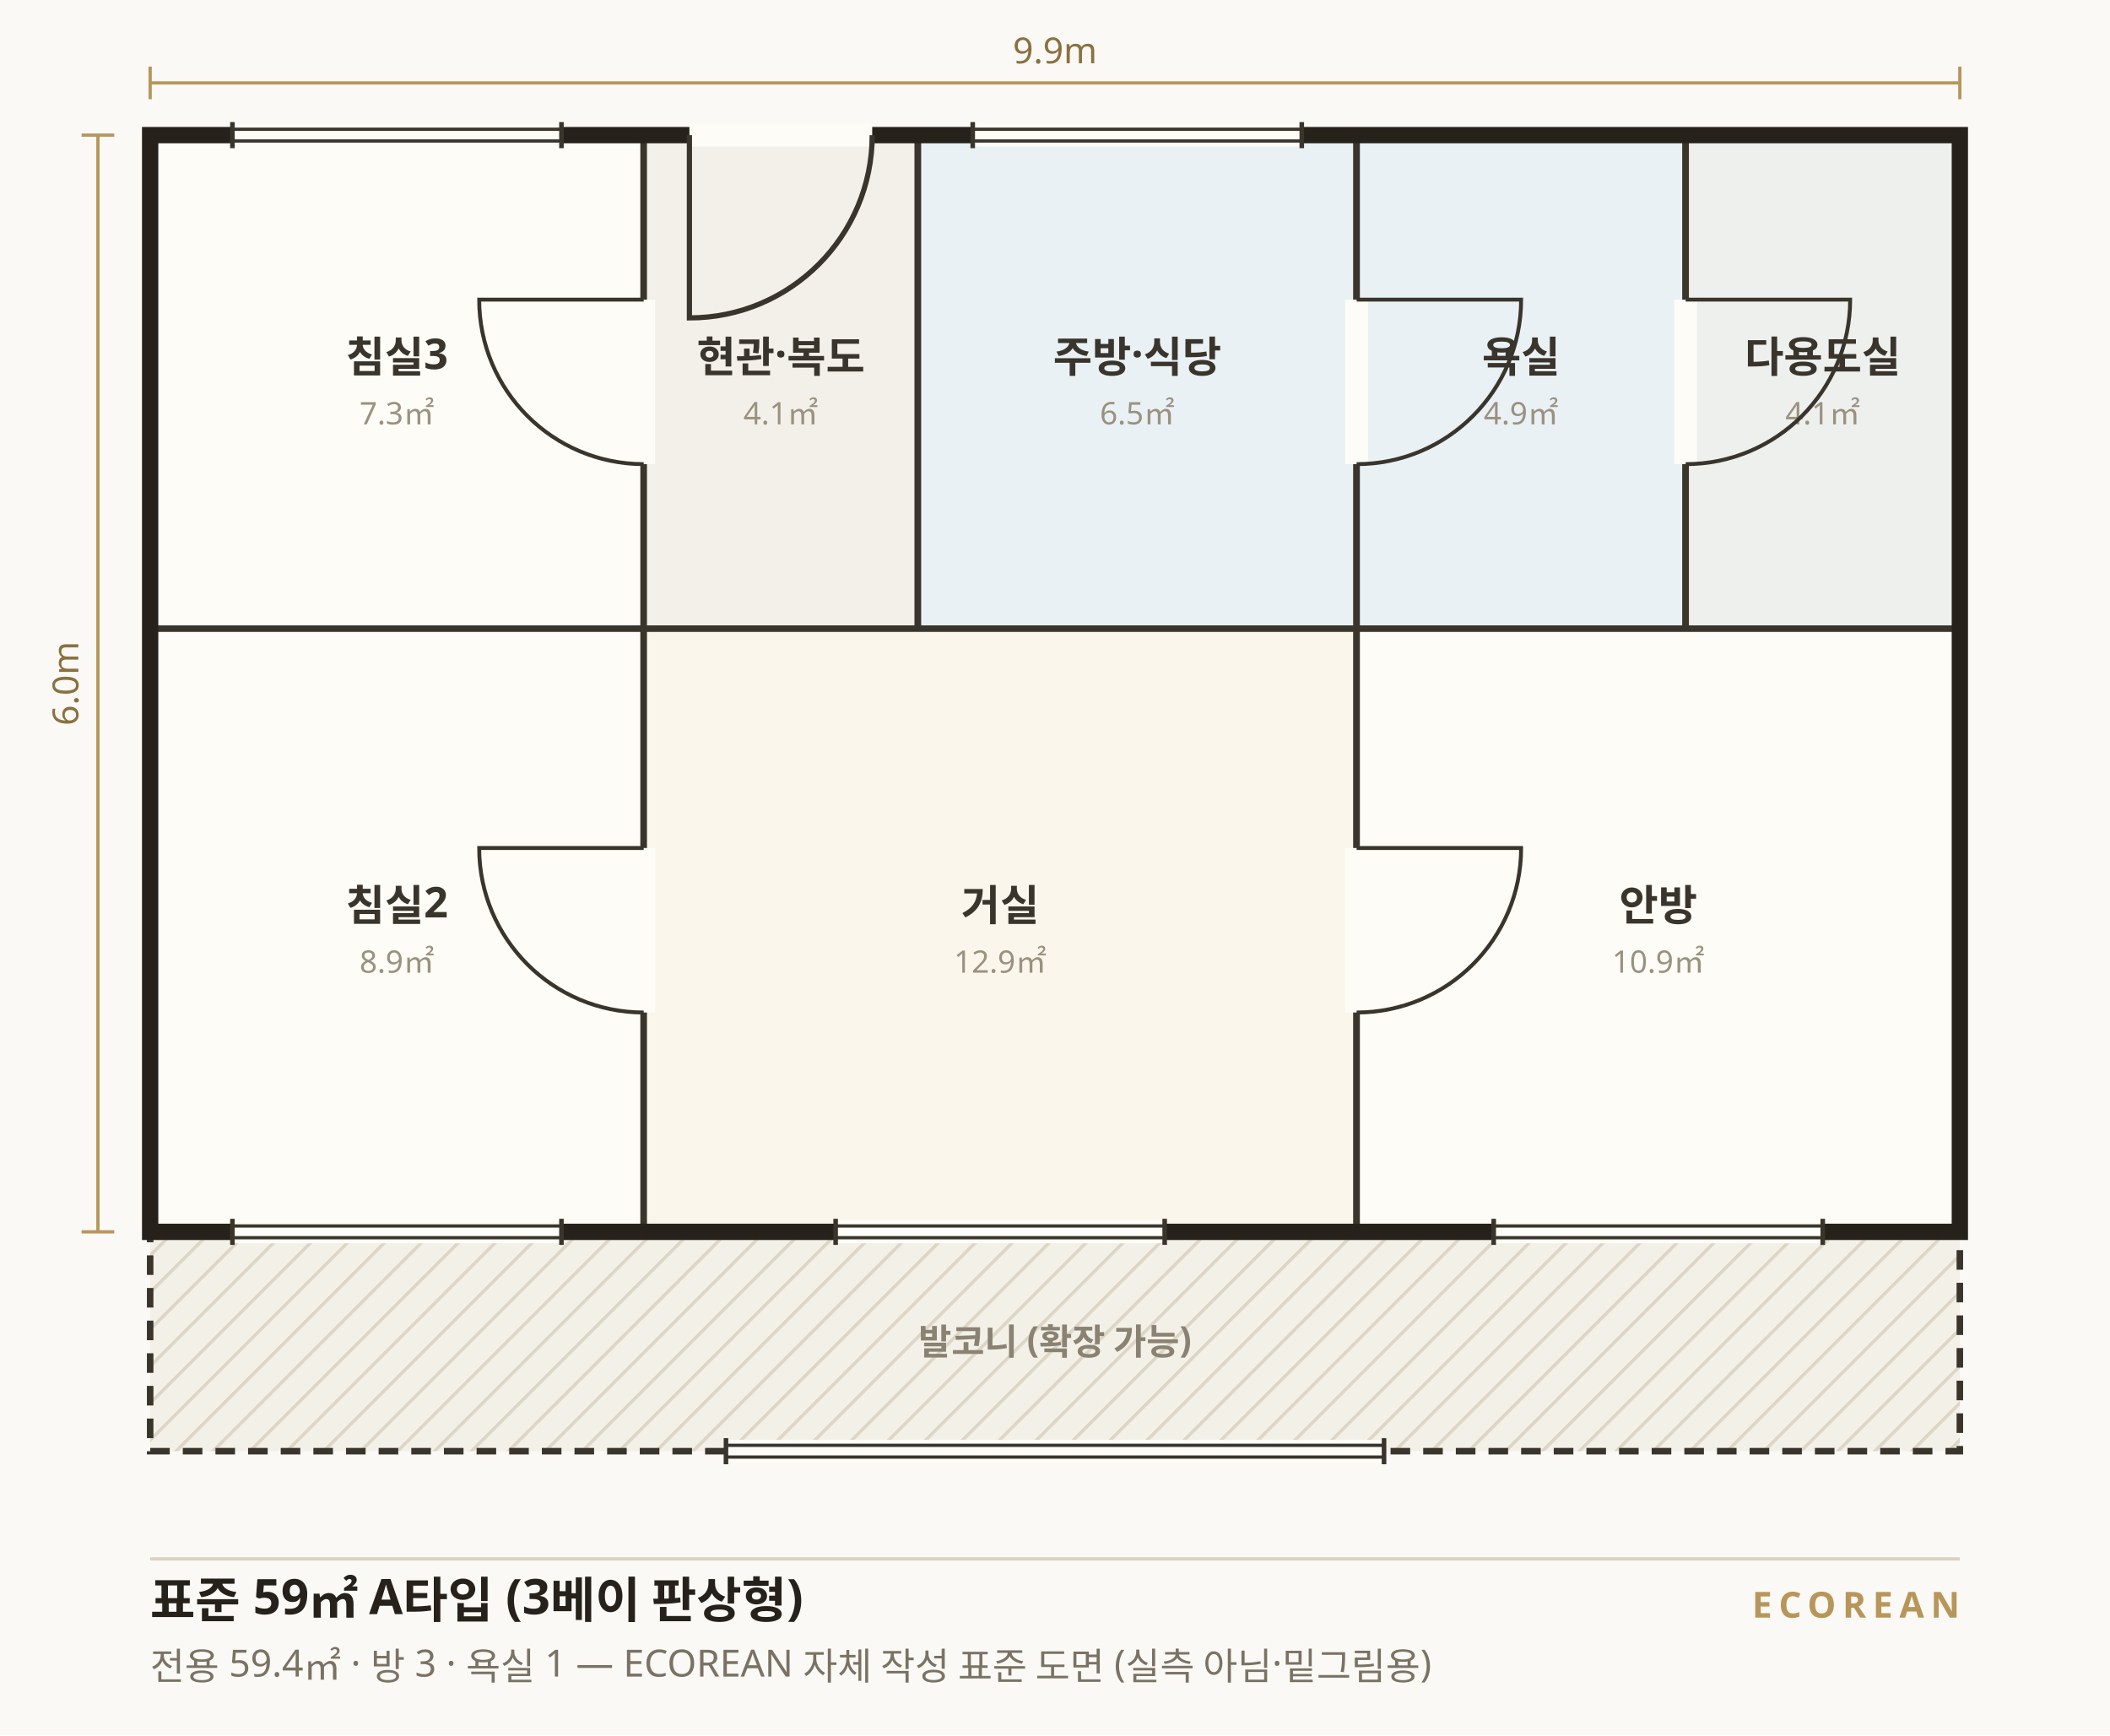
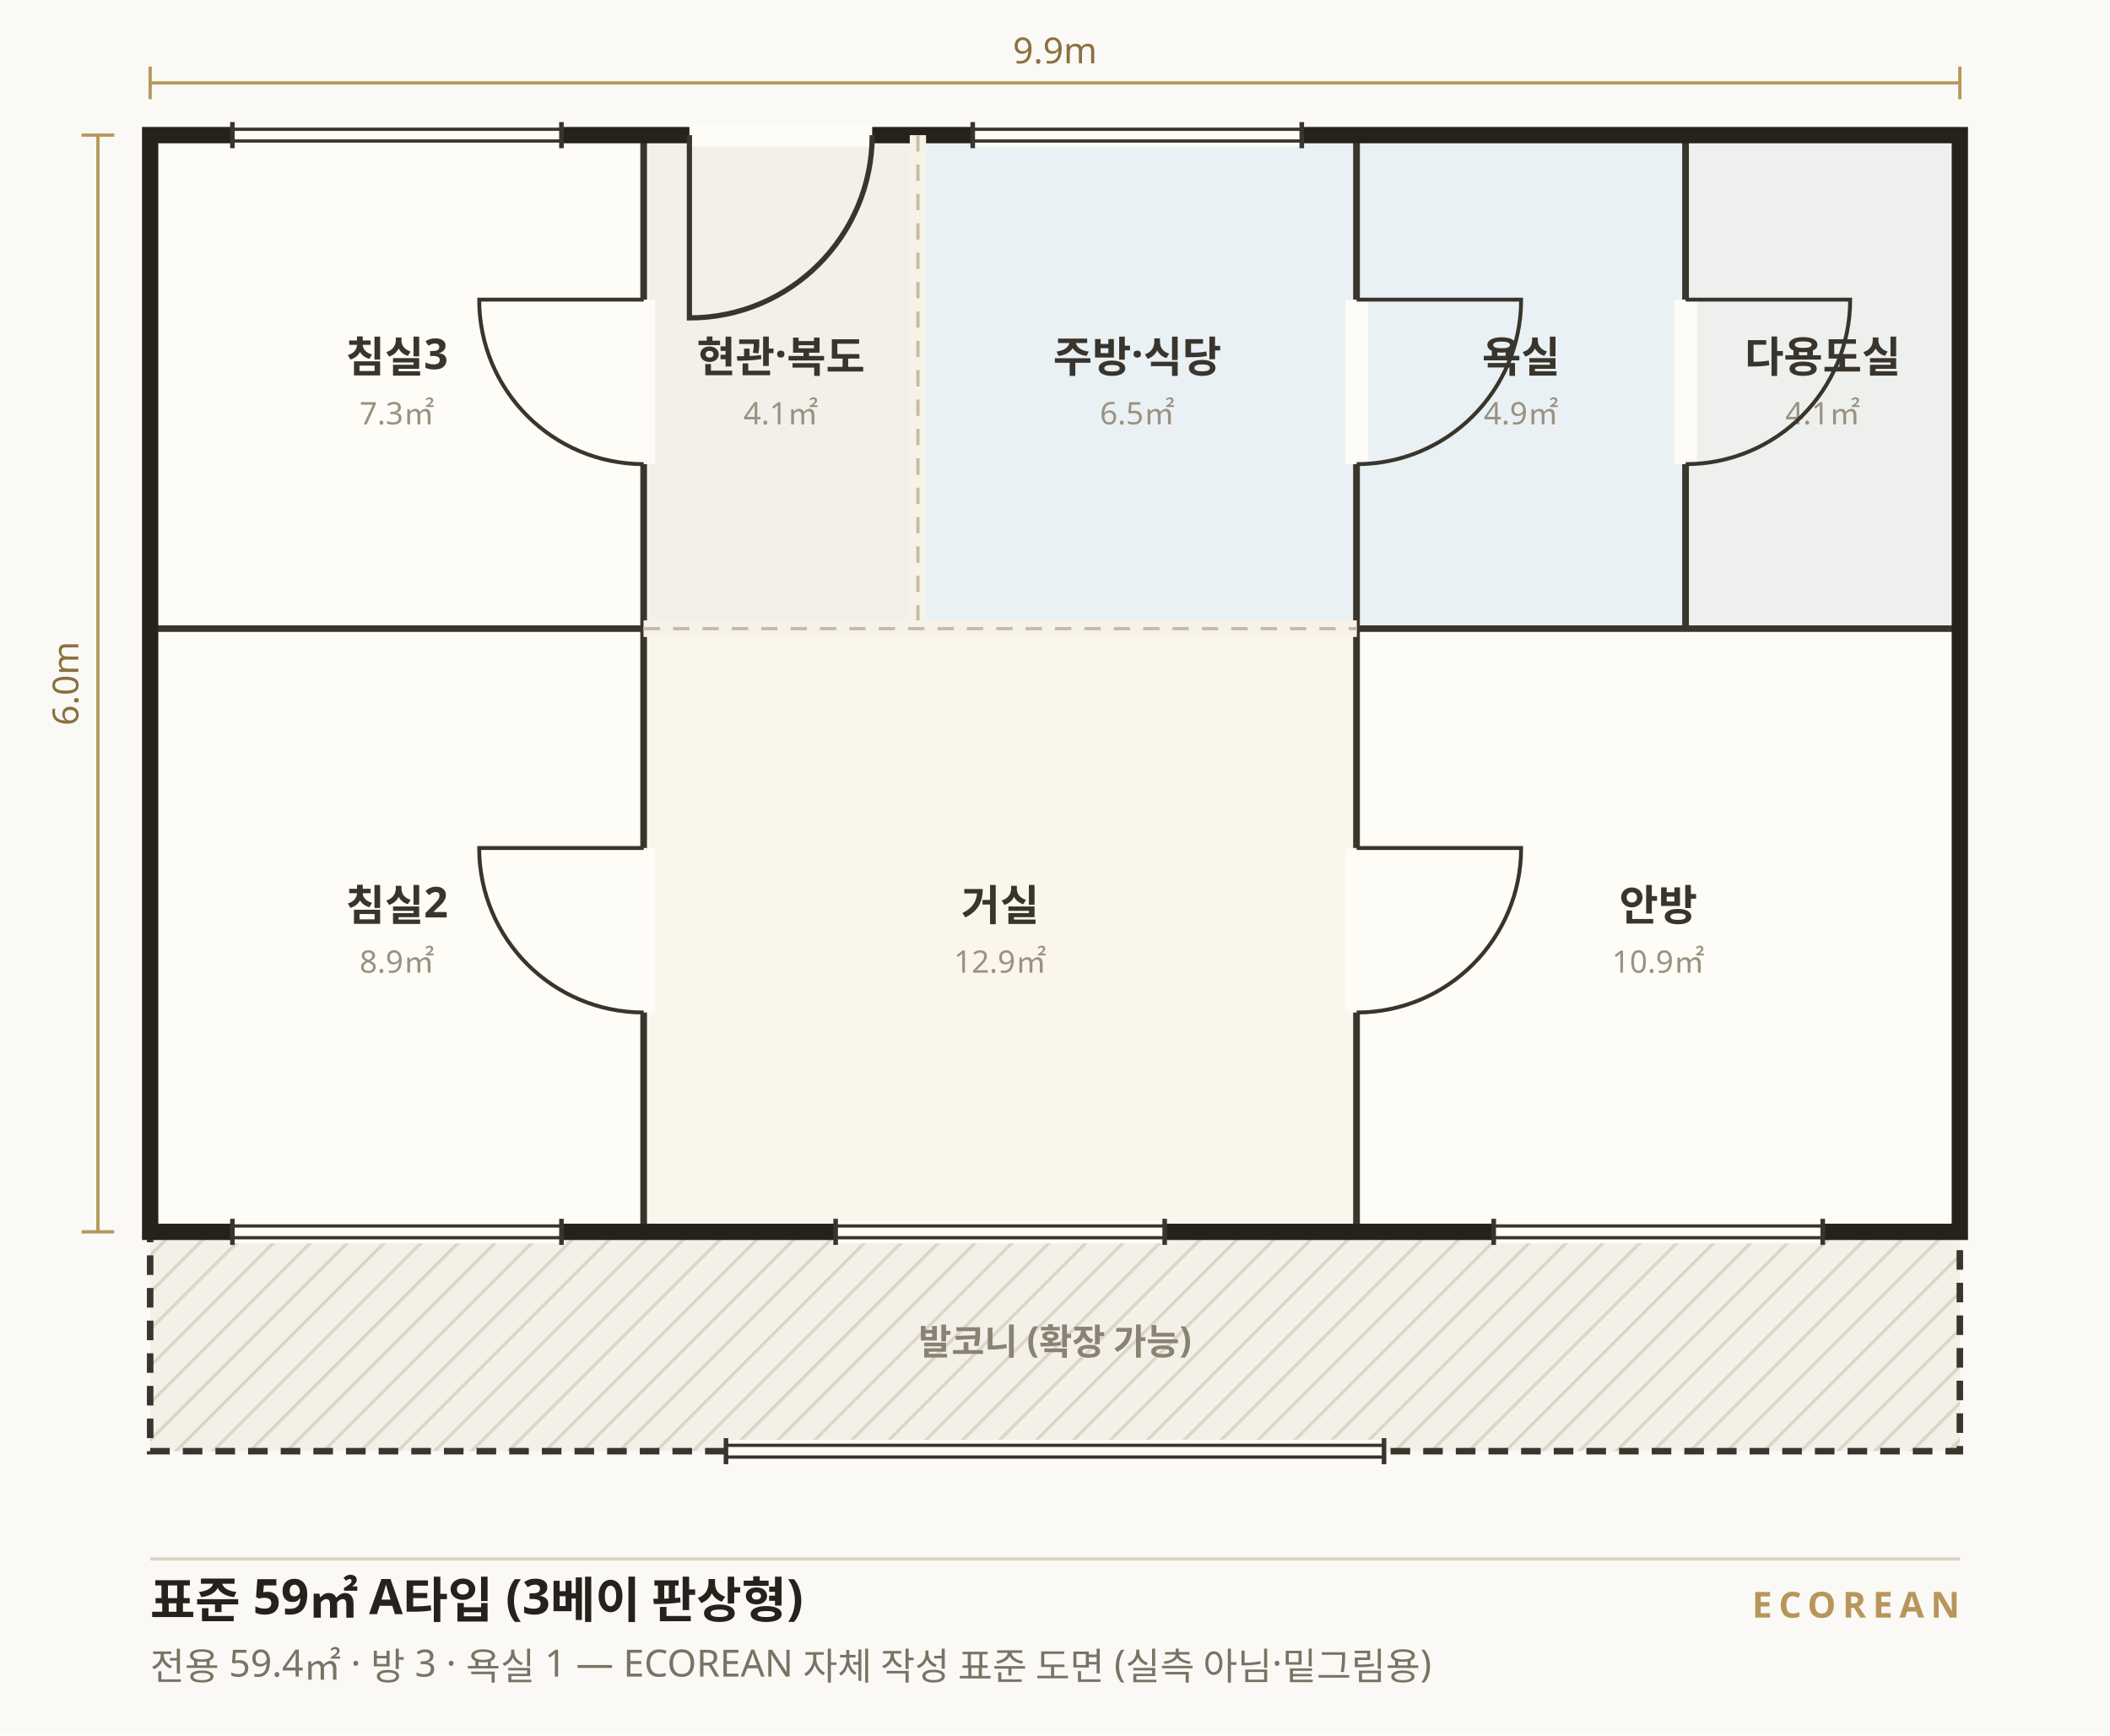
<svg xmlns="http://www.w3.org/2000/svg" width="646.4" height="531.6" viewBox="0 0 646.4 531.6" font-family="'Malgun Gothic','Apple SD Gothic Neo',sans-serif">
  <defs>
    <pattern id="hatch" width="8" height="8" patternTransform="rotate(45)" patternUnits="userSpaceOnUse">
      <rect width="8" height="8" fill="#f3f0e8" />
      <line x1="0" y1="0" x2="0" y2="8" stroke="#ddd6c6" stroke-width="2" />
    </pattern>
  </defs>
  <rect width="646.4" height="531.6" fill="#faf9f6" />
  <rect x="46" y="41.4" width="151.2" height="151.2" fill="#fdfcf6" stroke="#3a352c" stroke-width="2" />
  <text x="121.6" y="114" font-size="13" text-anchor="middle" fill="#3a352c" font-weight="700">침실3</text>
  <text x="121.6" y="130" font-size="9.5" text-anchor="middle" fill="#9a917f">7.3㎡</text>
  <rect x="197.2" y="41.4" width="84" height="151.2" fill="#f3f0ea" stroke="#3a352c" stroke-width="2" />
  <text x="239.2" y="114" font-size="13" text-anchor="middle" fill="#3a352c" font-weight="700">현관·복도</text>
  <text x="239.2" y="130" font-size="9.5" text-anchor="middle" fill="#9a917f">4.1㎡</text>
  <rect x="281.2" y="41.4" width="134.4" height="151.2" fill="#e9f1f5" stroke="#3a352c" stroke-width="2" />
  <text x="348.4" y="114" font-size="13" text-anchor="middle" fill="#3a352c" font-weight="700">주방·식당</text>
  <text x="348.4" y="130" font-size="9.5" text-anchor="middle" fill="#9a917f">6.5㎡</text>
  <rect x="415.6" y="41.4" width="100.8" height="151.2" fill="#e9f1f5" stroke="#3a352c" stroke-width="2" />
  <text x="466" y="114" font-size="13" text-anchor="middle" fill="#3a352c" font-weight="700">욕실</text>
  <text x="466" y="130" font-size="9.5" text-anchor="middle" fill="#9a917f">4.9㎡</text>
  <rect x="516.4" y="41.4" width="84" height="151.2" fill="#eef0ee" stroke="#3a352c" stroke-width="2" />
  <text x="558.4" y="114" font-size="13" text-anchor="middle" fill="#3a352c" font-weight="700">다용도실</text>
  <text x="558.4" y="130" font-size="9.5" text-anchor="middle" fill="#9a917f">4.1㎡</text>
  <rect x="46" y="192.6" width="151.2" height="184.8" fill="#fdfcf6" stroke="#3a352c" stroke-width="2" />
  <text x="121.6" y="282" font-size="13" text-anchor="middle" fill="#3a352c" font-weight="700">침실2</text>
  <text x="121.6" y="298" font-size="9.5" text-anchor="middle" fill="#9a917f">8.9㎡</text>
  <rect x="197.2" y="192.6" width="218.4" height="184.8" fill="#fbf6ec" stroke="#3a352c" stroke-width="2" />
  <text x="306.4" y="282" font-size="13" text-anchor="middle" fill="#3a352c" font-weight="700">거실</text>
  <text x="306.4" y="298" font-size="9.5" text-anchor="middle" fill="#9a917f">12.9㎡</text>
  <rect x="415.6" y="192.6" width="184.8" height="184.8" fill="#fdfcf6" stroke="#3a352c" stroke-width="2" />
  <text x="508" y="282" font-size="13" text-anchor="middle" fill="#3a352c" font-weight="700">안방</text>
  <text x="508" y="298" font-size="9.5" text-anchor="middle" fill="#9a917f">10.9㎡</text>
  <rect x="46" y="377.4" width="554.4" height="67.2" fill="url(#hatch)" stroke="#3a352c" stroke-width="2" stroke-dasharray="6 4" />
  <text x="323.2" y="415" font-size="11" text-anchor="middle" fill="#8a8272" font-weight="700">발코니 (확장 가능)</text>
  <rect x="46" y="41.4" width="554.4" height="336" fill="none" stroke="#26221b" stroke-width="5" />
  <g id="openings">
+     <line x1="281.2" y1="41.4" x2="281.2" y2="192.6" stroke="#f6f2e8" stroke-width="5" />
+     <line x1="281.2" y1="41.4" x2="281.2" y2="192.6" stroke="#c4bca8" stroke-width="1" stroke-dasharray="5 4" />
+     <line x1="197.2" y1="192.6" x2="281.2" y2="192.6" stroke="#f6f2e8" stroke-width="5" />
+     <line x1="197.2" y1="192.6" x2="281.2" y2="192.6" stroke="#c4bca8" stroke-width="1" stroke-dasharray="5 4" />
+     <line x1="281.2" y1="192.6" x2="415.6" y2="192.6" stroke="#f6f2e8" stroke-width="5" />
+     <line x1="281.2" y1="192.6" x2="415.6" y2="192.6" stroke="#c4bca8" stroke-width="1" stroke-dasharray="5 4" />
+     <line x1="197.2" y1="192.6" x2="415.6" y2="192.6" stroke="#f6f2e8" stroke-width="5" />
+     <line x1="197.2" y1="192.6" x2="415.6" y2="192.6" stroke="#c4bca8" stroke-width="1" stroke-dasharray="5 4" />
    <rect x="211.2" y="37.9" width="56" height="7" fill="#fdfcf6" />
    <path d="M 211.2 41.4 L 211.2 97.4 A 56 56 0 0 0 267.2 41.4" fill="none" stroke="#3a352c" stroke-width="1.6" />
    <rect x="193.7" y="91.8" width="7" height="50.4" fill="#fdfcf6" />
    <path d="M 197.2 91.8 L 146.8 91.8 A 50.4 50.4 0 0 0 197.2 142.2" fill="none" stroke="#3a352c" stroke-width="1.2" />
    <rect x="412.1" y="91.8" width="7" height="50.4" fill="#fdfcf6" />
    <path d="M 415.6 91.8 L 466 91.8 A 50.4 50.4 0 0 1 415.6 142.2" fill="none" stroke="#3a352c" stroke-width="1.2" />
    <rect x="512.9" y="91.8" width="7" height="50.4" fill="#fdfcf6" />
    <path d="M 516.4 91.8 L 566.8 91.8 A 50.4 50.4 0 0 1 516.4 142.2" fill="none" stroke="#3a352c" stroke-width="1.2" />
    <rect x="193.7" y="259.8" width="7" height="50.4" fill="#fdfcf6" />
    <path d="M 197.2 259.8 L 146.8 259.8 A 50.4 50.4 0 0 0 197.2 310.2" fill="none" stroke="#3a352c" stroke-width="1.2" />
    <rect x="412.1" y="259.8" width="7" height="50.4" fill="#fdfcf6" />
    <path d="M 415.6 259.8 L 466 259.8 A 50.4 50.4 0 0 1 415.6 310.2" fill="none" stroke="#3a352c" stroke-width="1.2" />
    <rect x="71.2" y="37.9" width="100.8" height="7" fill="#fdfcf6" />
    <line x1="71.2" y1="39.6" x2="172" y2="39.6" stroke="#3a352c" stroke-width="1" />
    <line x1="71.2" y1="43.2" x2="172" y2="43.2" stroke="#3a352c" stroke-width="1" />
    <line x1="71.2" y1="37.4" x2="71.2" y2="45.4" stroke="#3a352c" stroke-width="1.4" />
    <line x1="172" y1="37.4" x2="172" y2="45.4" stroke="#3a352c" stroke-width="1.4" />
    <rect x="298" y="37.9" width="100.8" height="7" fill="#fdfcf6" />
    <line x1="298" y1="39.6" x2="398.8" y2="39.6" stroke="#3a352c" stroke-width="1" />
    <line x1="298" y1="43.2" x2="398.8" y2="43.2" stroke="#3a352c" stroke-width="1" />
    <line x1="298" y1="37.4" x2="298" y2="45.4" stroke="#3a352c" stroke-width="1.4" />
    <line x1="398.8" y1="37.4" x2="398.8" y2="45.4" stroke="#3a352c" stroke-width="1.4" />
    <rect x="71.2" y="373.9" width="100.8" height="7" fill="#fdfcf6" />
    <line x1="71.2" y1="375.6" x2="172" y2="375.6" stroke="#3a352c" stroke-width="1" />
    <line x1="71.2" y1="379.2" x2="172" y2="379.2" stroke="#3a352c" stroke-width="1" />
    <line x1="71.2" y1="373.4" x2="71.2" y2="381.4" stroke="#3a352c" stroke-width="1.4" />
    <line x1="172" y1="373.4" x2="172" y2="381.4" stroke="#3a352c" stroke-width="1.4" />
    <rect x="256" y="373.9" width="100.8" height="7" fill="#fdfcf6" />
    <line x1="256" y1="375.6" x2="356.8" y2="375.6" stroke="#3a352c" stroke-width="1" />
    <line x1="256" y1="379.2" x2="356.8" y2="379.2" stroke="#3a352c" stroke-width="1" />
    <line x1="256" y1="373.4" x2="256" y2="381.4" stroke="#3a352c" stroke-width="1.4" />
    <line x1="356.8" y1="373.4" x2="356.8" y2="381.4" stroke="#3a352c" stroke-width="1.4" />
    <rect x="457.6" y="373.9" width="100.8" height="7" fill="#fdfcf6" />
    <line x1="457.6" y1="375.6" x2="558.4" y2="375.6" stroke="#3a352c" stroke-width="1" />
    <line x1="457.6" y1="379.2" x2="558.4" y2="379.2" stroke="#3a352c" stroke-width="1" />
    <line x1="457.6" y1="373.4" x2="457.6" y2="381.4" stroke="#3a352c" stroke-width="1.4" />
    <line x1="558.4" y1="373.4" x2="558.4" y2="381.4" stroke="#3a352c" stroke-width="1.4" />
    <rect x="222.4" y="441.1" width="201.6" height="7" fill="#fdfcf6" />
    <line x1="222.4" y1="442.8" x2="424" y2="442.8" stroke="#3a352c" stroke-width="1" />
    <line x1="222.4" y1="446.4" x2="424" y2="446.4" stroke="#3a352c" stroke-width="1" />
    <line x1="222.4" y1="440.6" x2="222.4" y2="448.6" stroke="#3a352c" stroke-width="1.4" />
    <line x1="424" y1="440.6" x2="424" y2="448.6" stroke="#3a352c" stroke-width="1.4" />
  </g>
  <line x1="46" y1="25.4" x2="600.4" y2="25.4" stroke="#B8965A" stroke-width="1" />
  <line x1="46" y1="20.4" x2="46" y2="30.4" stroke="#B8965A" stroke-width="1" />
  <line x1="600.4" y1="20.4" x2="600.4" y2="30.4" stroke="#B8965A" stroke-width="1" />
  <text x="323.2" y="19.4" font-size="11" text-anchor="middle" fill="#8a713f">9.9m</text>
  <line x1="30" y1="41.4" x2="30" y2="377.4" stroke="#B8965A" stroke-width="1" />
  <line x1="25" y1="41.4" x2="35" y2="41.4" stroke="#B8965A" stroke-width="1" />
  <line x1="25" y1="377.4" x2="35" y2="377.4" stroke="#B8965A" stroke-width="1" />
  <text x="24" y="209.4" font-size="11" text-anchor="middle" fill="#8a713f" transform="rotate(-90 24 209.4)">6.0m</text>
  <line x1="46" y1="477.6" x2="600.4" y2="477.6" stroke="#d9d2c2" stroke-width="1" />
  <text x="46" y="495.6" font-size="15" font-weight="800" fill="#26221b">표준 59㎡ A타입 (3베이 판상형)</text>
  <text x="46" y="514.6" font-size="11.5" fill="#7a7263">전용 59.4㎡ · 방 3 · 욕실 1 — ECOREAN 자체 작성 표준 도면 (실측 아님·밑그림용)</text>
  <text x="600.4" y="495.6" font-size="11" text-anchor="end" fill="#B8965A" font-weight="800" letter-spacing="2">ECOREAN</text>
</svg>
